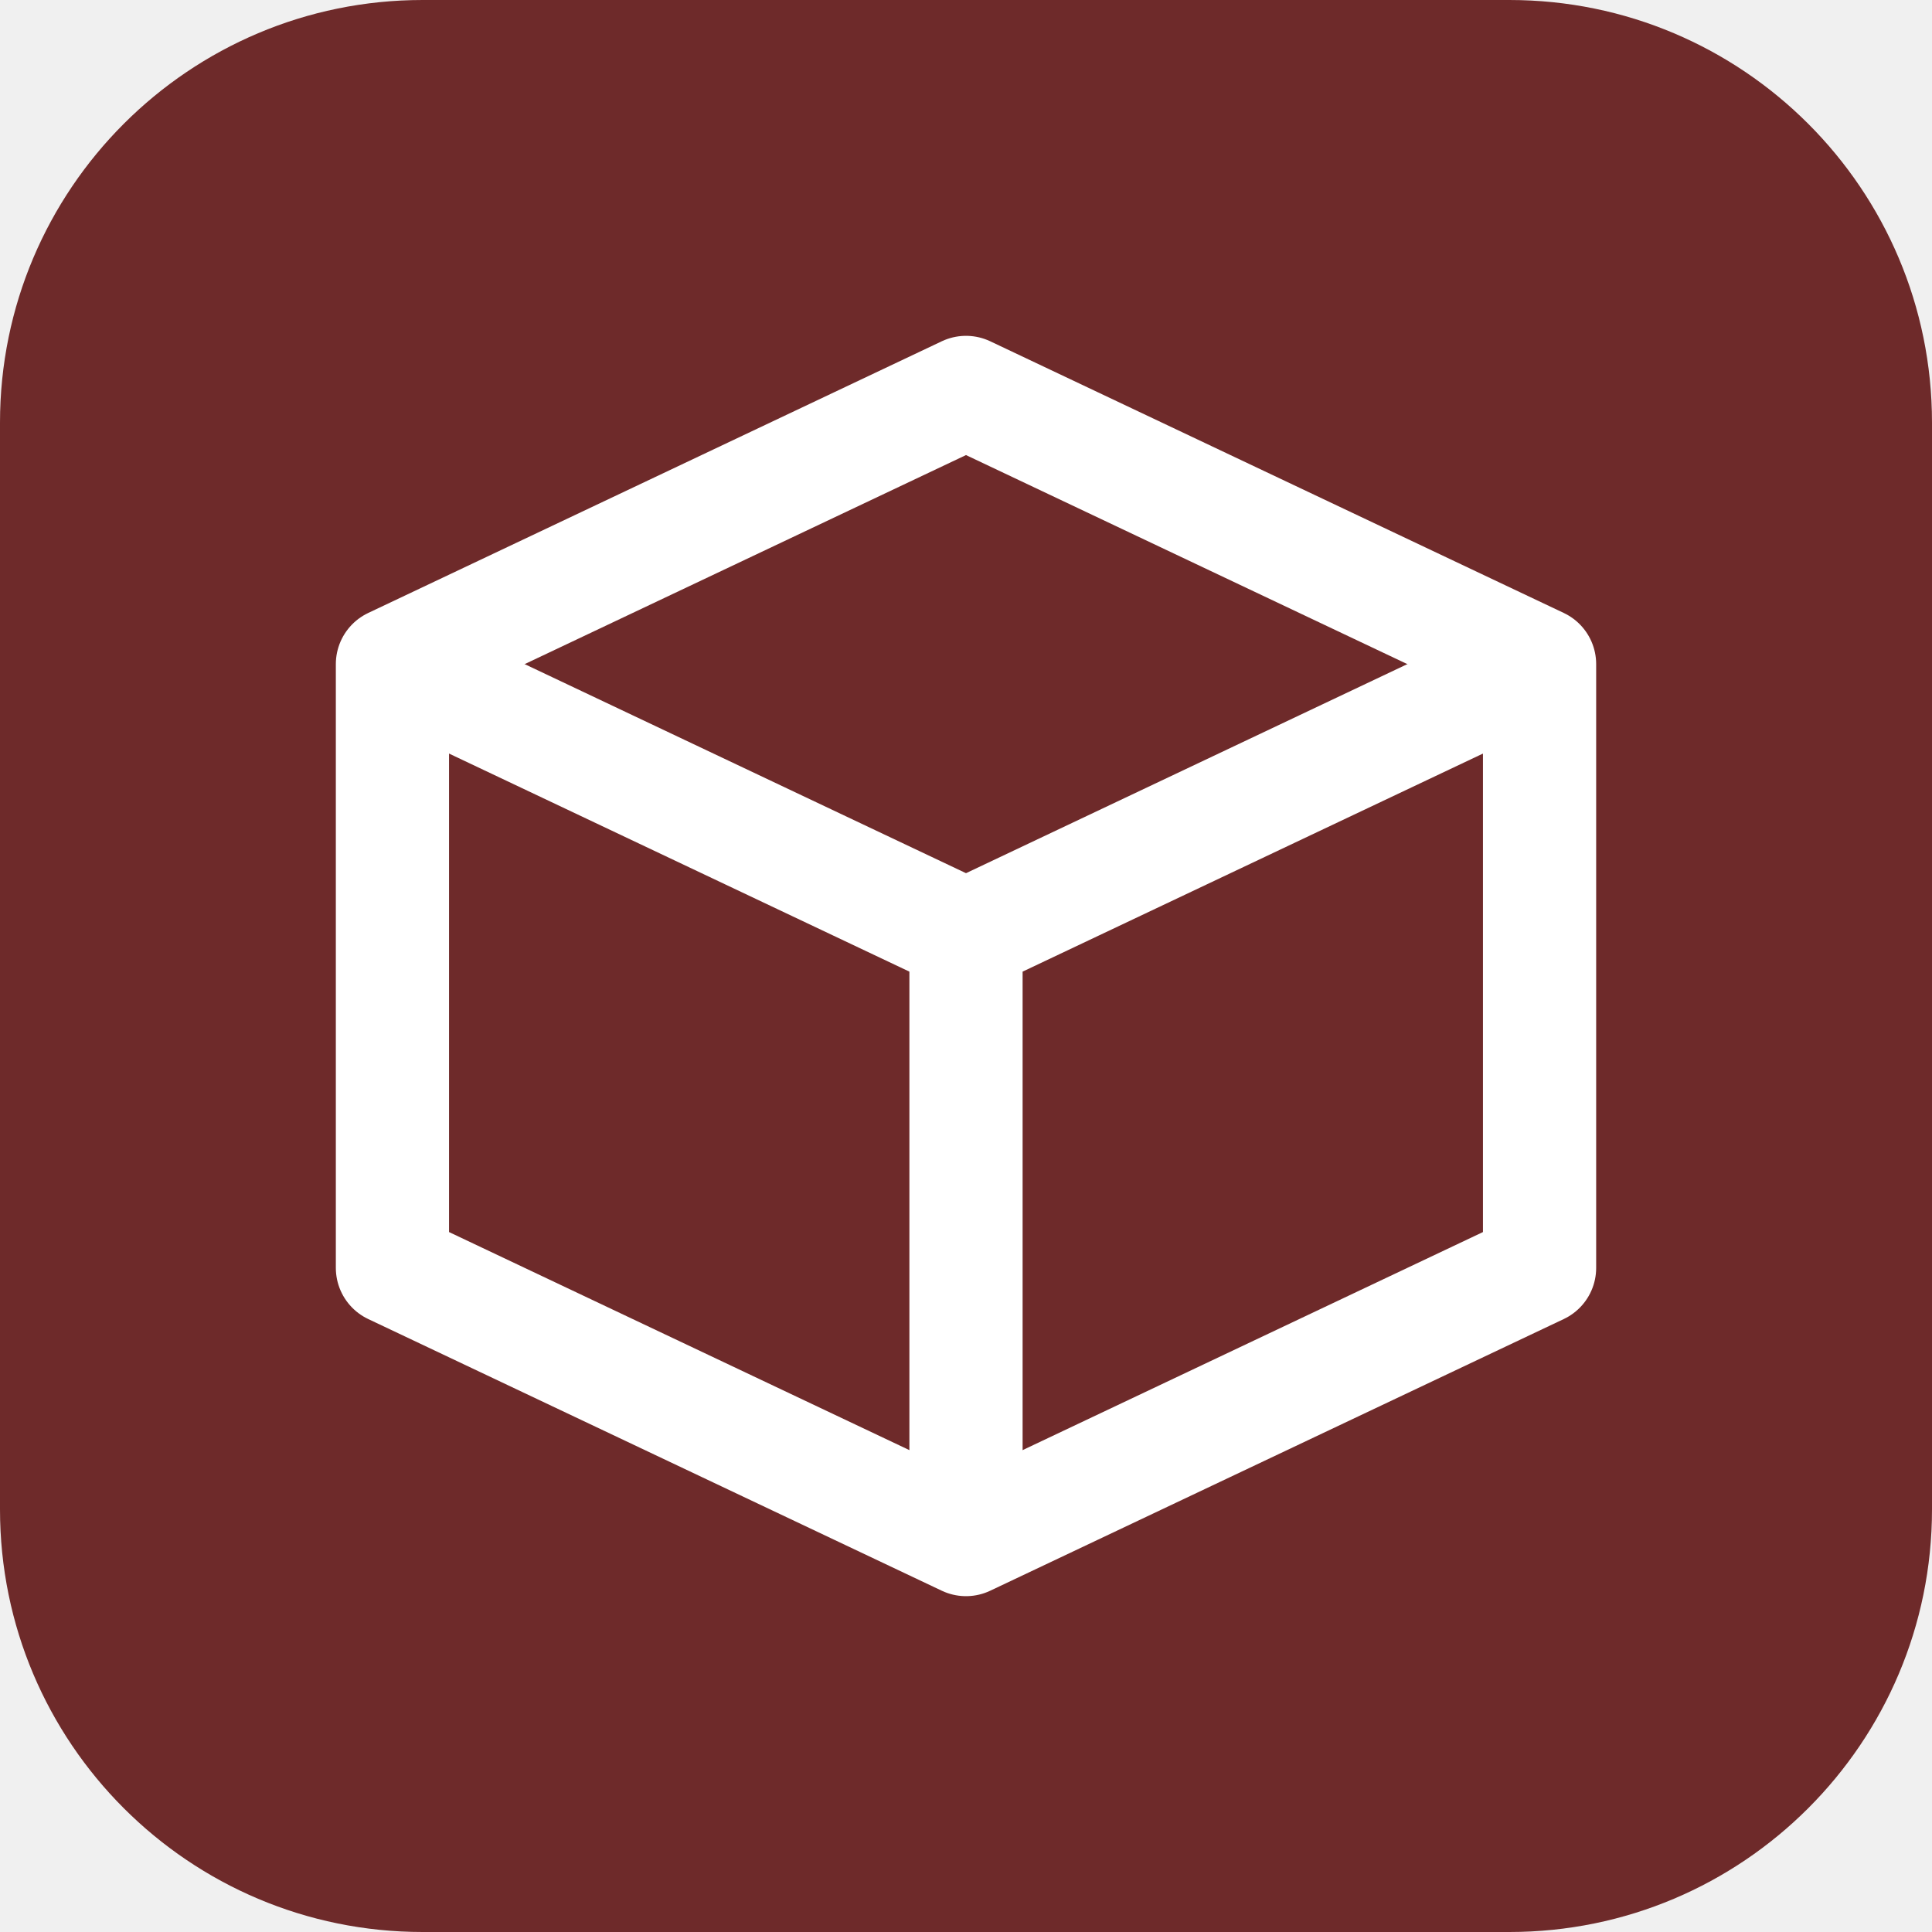
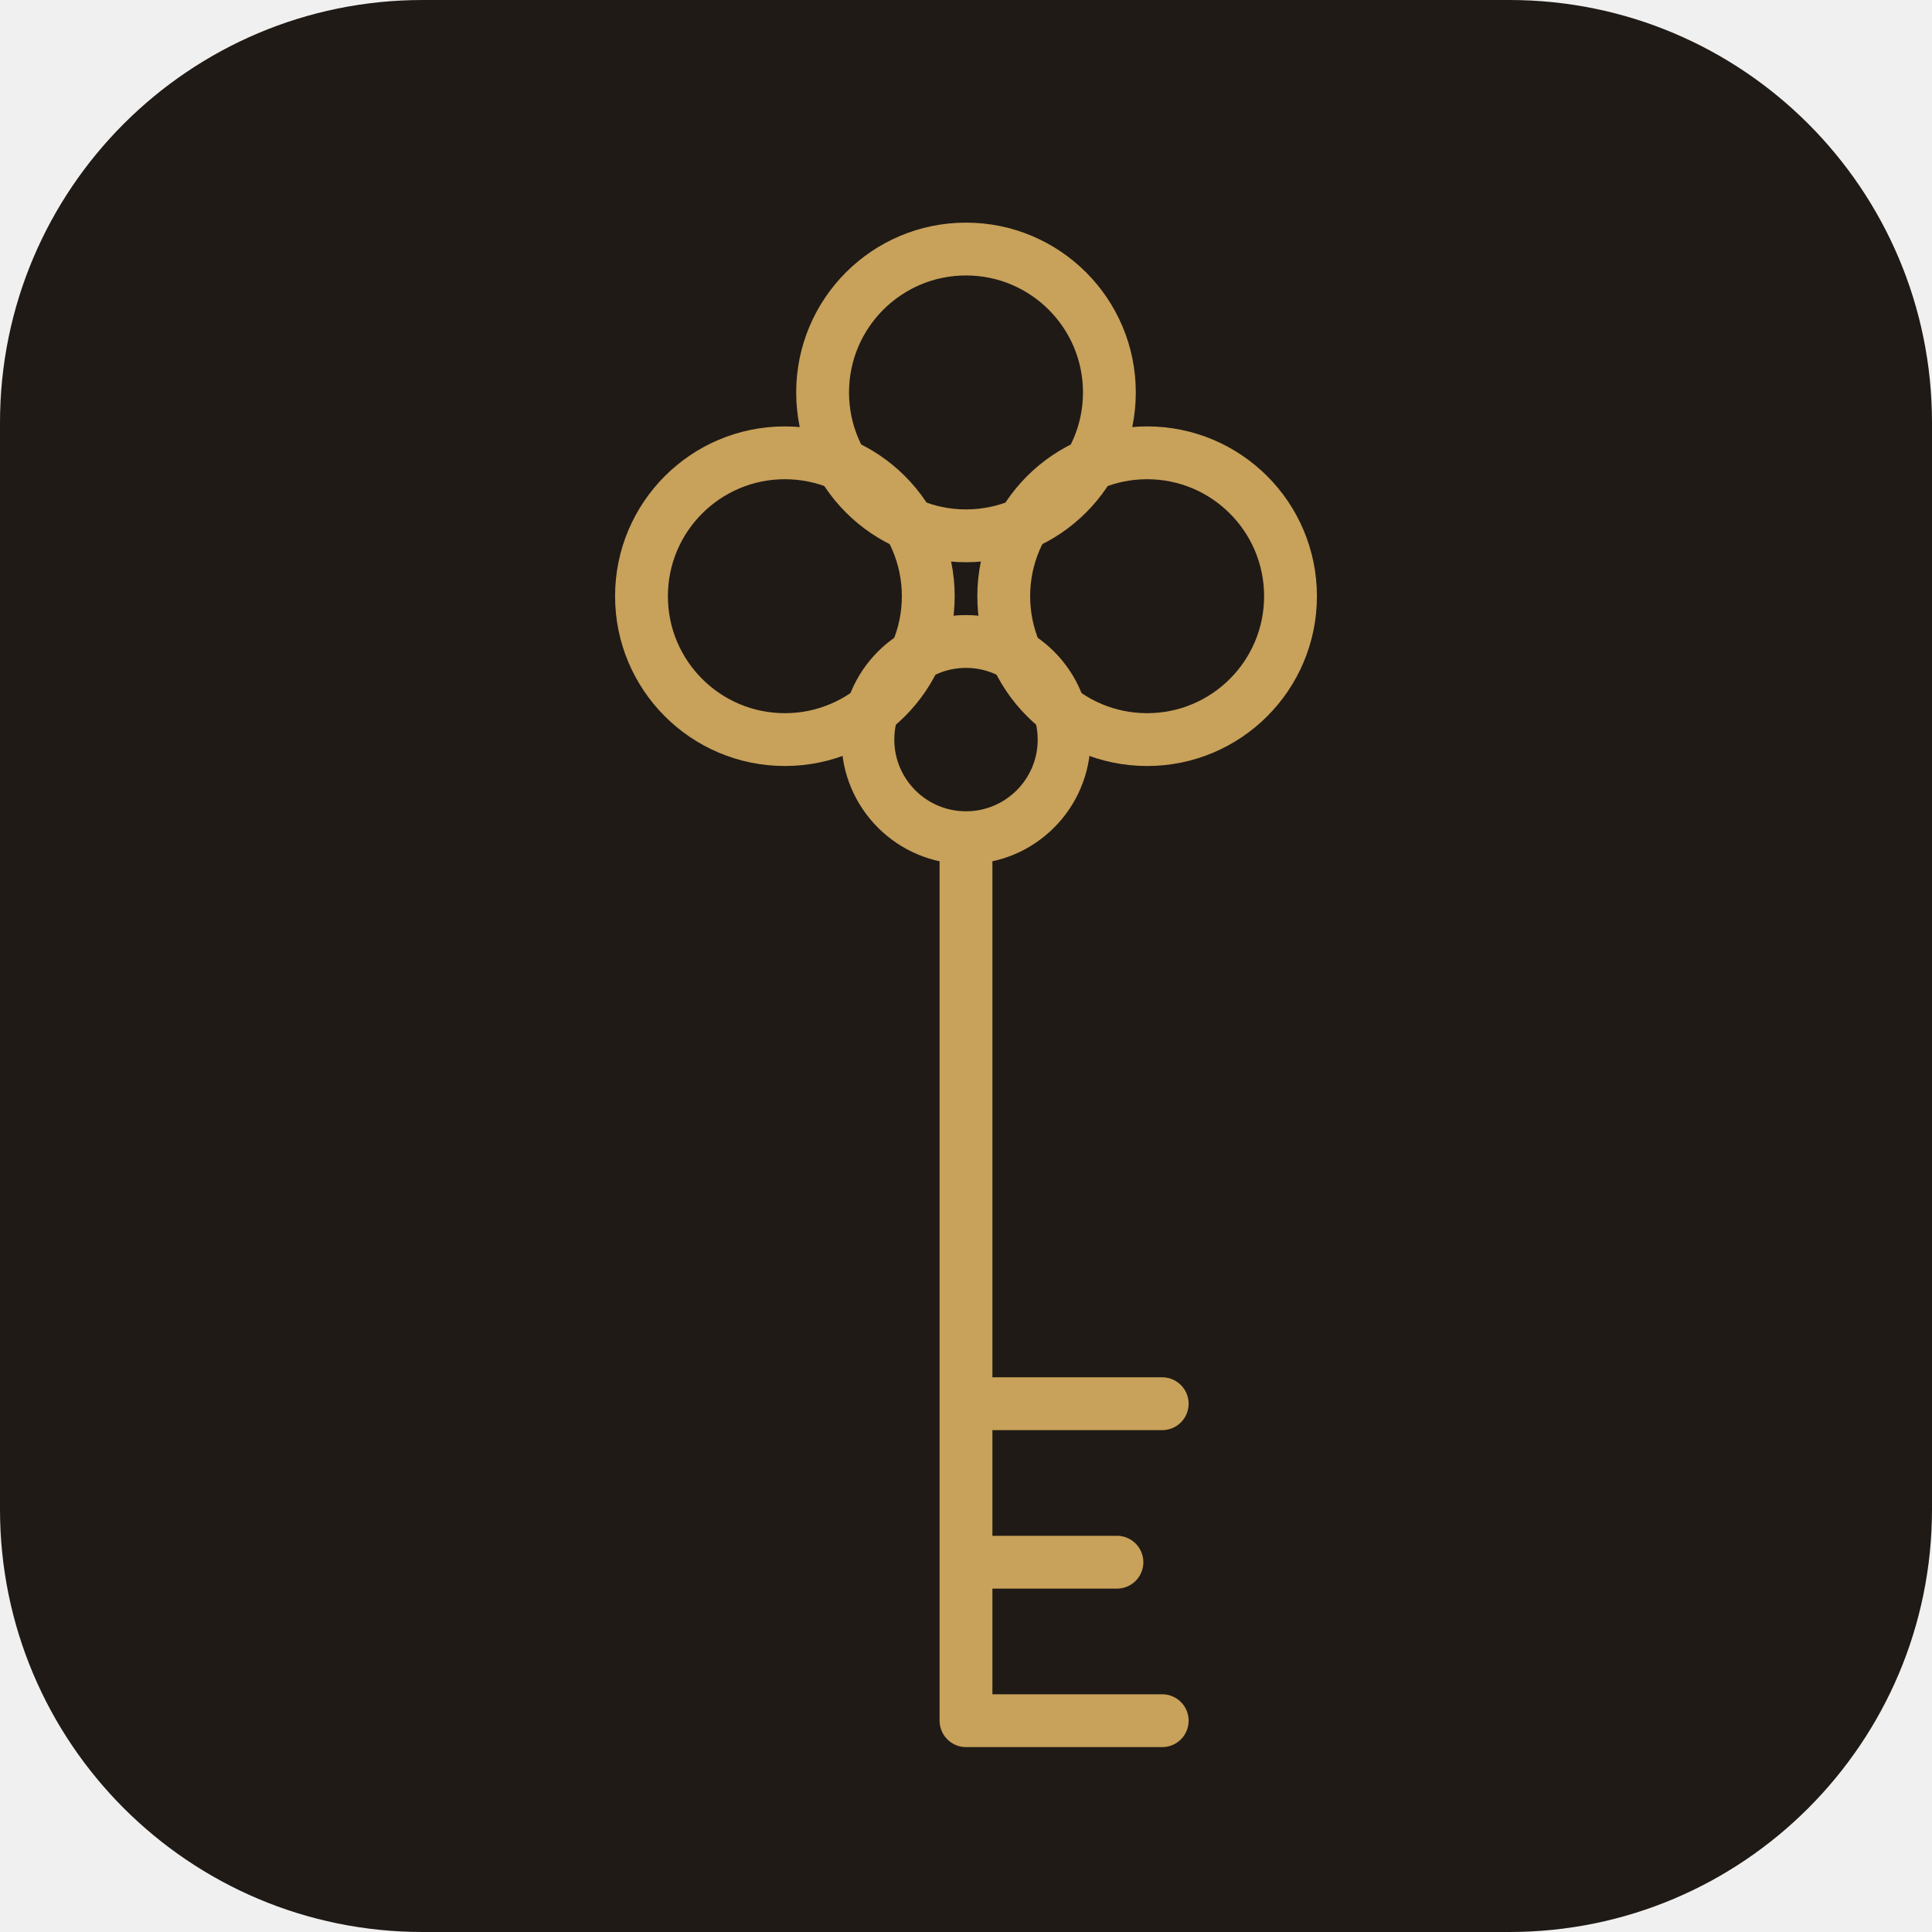
<svg xmlns="http://www.w3.org/2000/svg" viewBox="0 0 512 512">
-   <rect width="512" height="512" rx="112" fill="#6e2a2a" />
-   <path d="M256 104 408 176v160L256 408 104 336V176z" fill="none" stroke="#fff" stroke-width="30" stroke-linejoin="round" />
-   <path d="M104 176l152 72 152-72M256 248v160" fill="none" stroke="#fff" stroke-width="30" stroke-linejoin="round" />
+   <rect width="512" height="512" rx="112" fill="#1f1a16" />
+   <g fill="none" stroke="#c8a15a" stroke-width="14" stroke-linecap="round">
+     <circle cx="256" cy="104" r="38" />
+     <circle cx="208" cy="158" r="38" />
+     <circle cx="304" cy="158" r="38" />
+     <circle cx="256" cy="196" r="26" />
+     <path d="M256 224v232M256 372h52M256 414h40M256 456h52" />
+   </g>
</svg>
